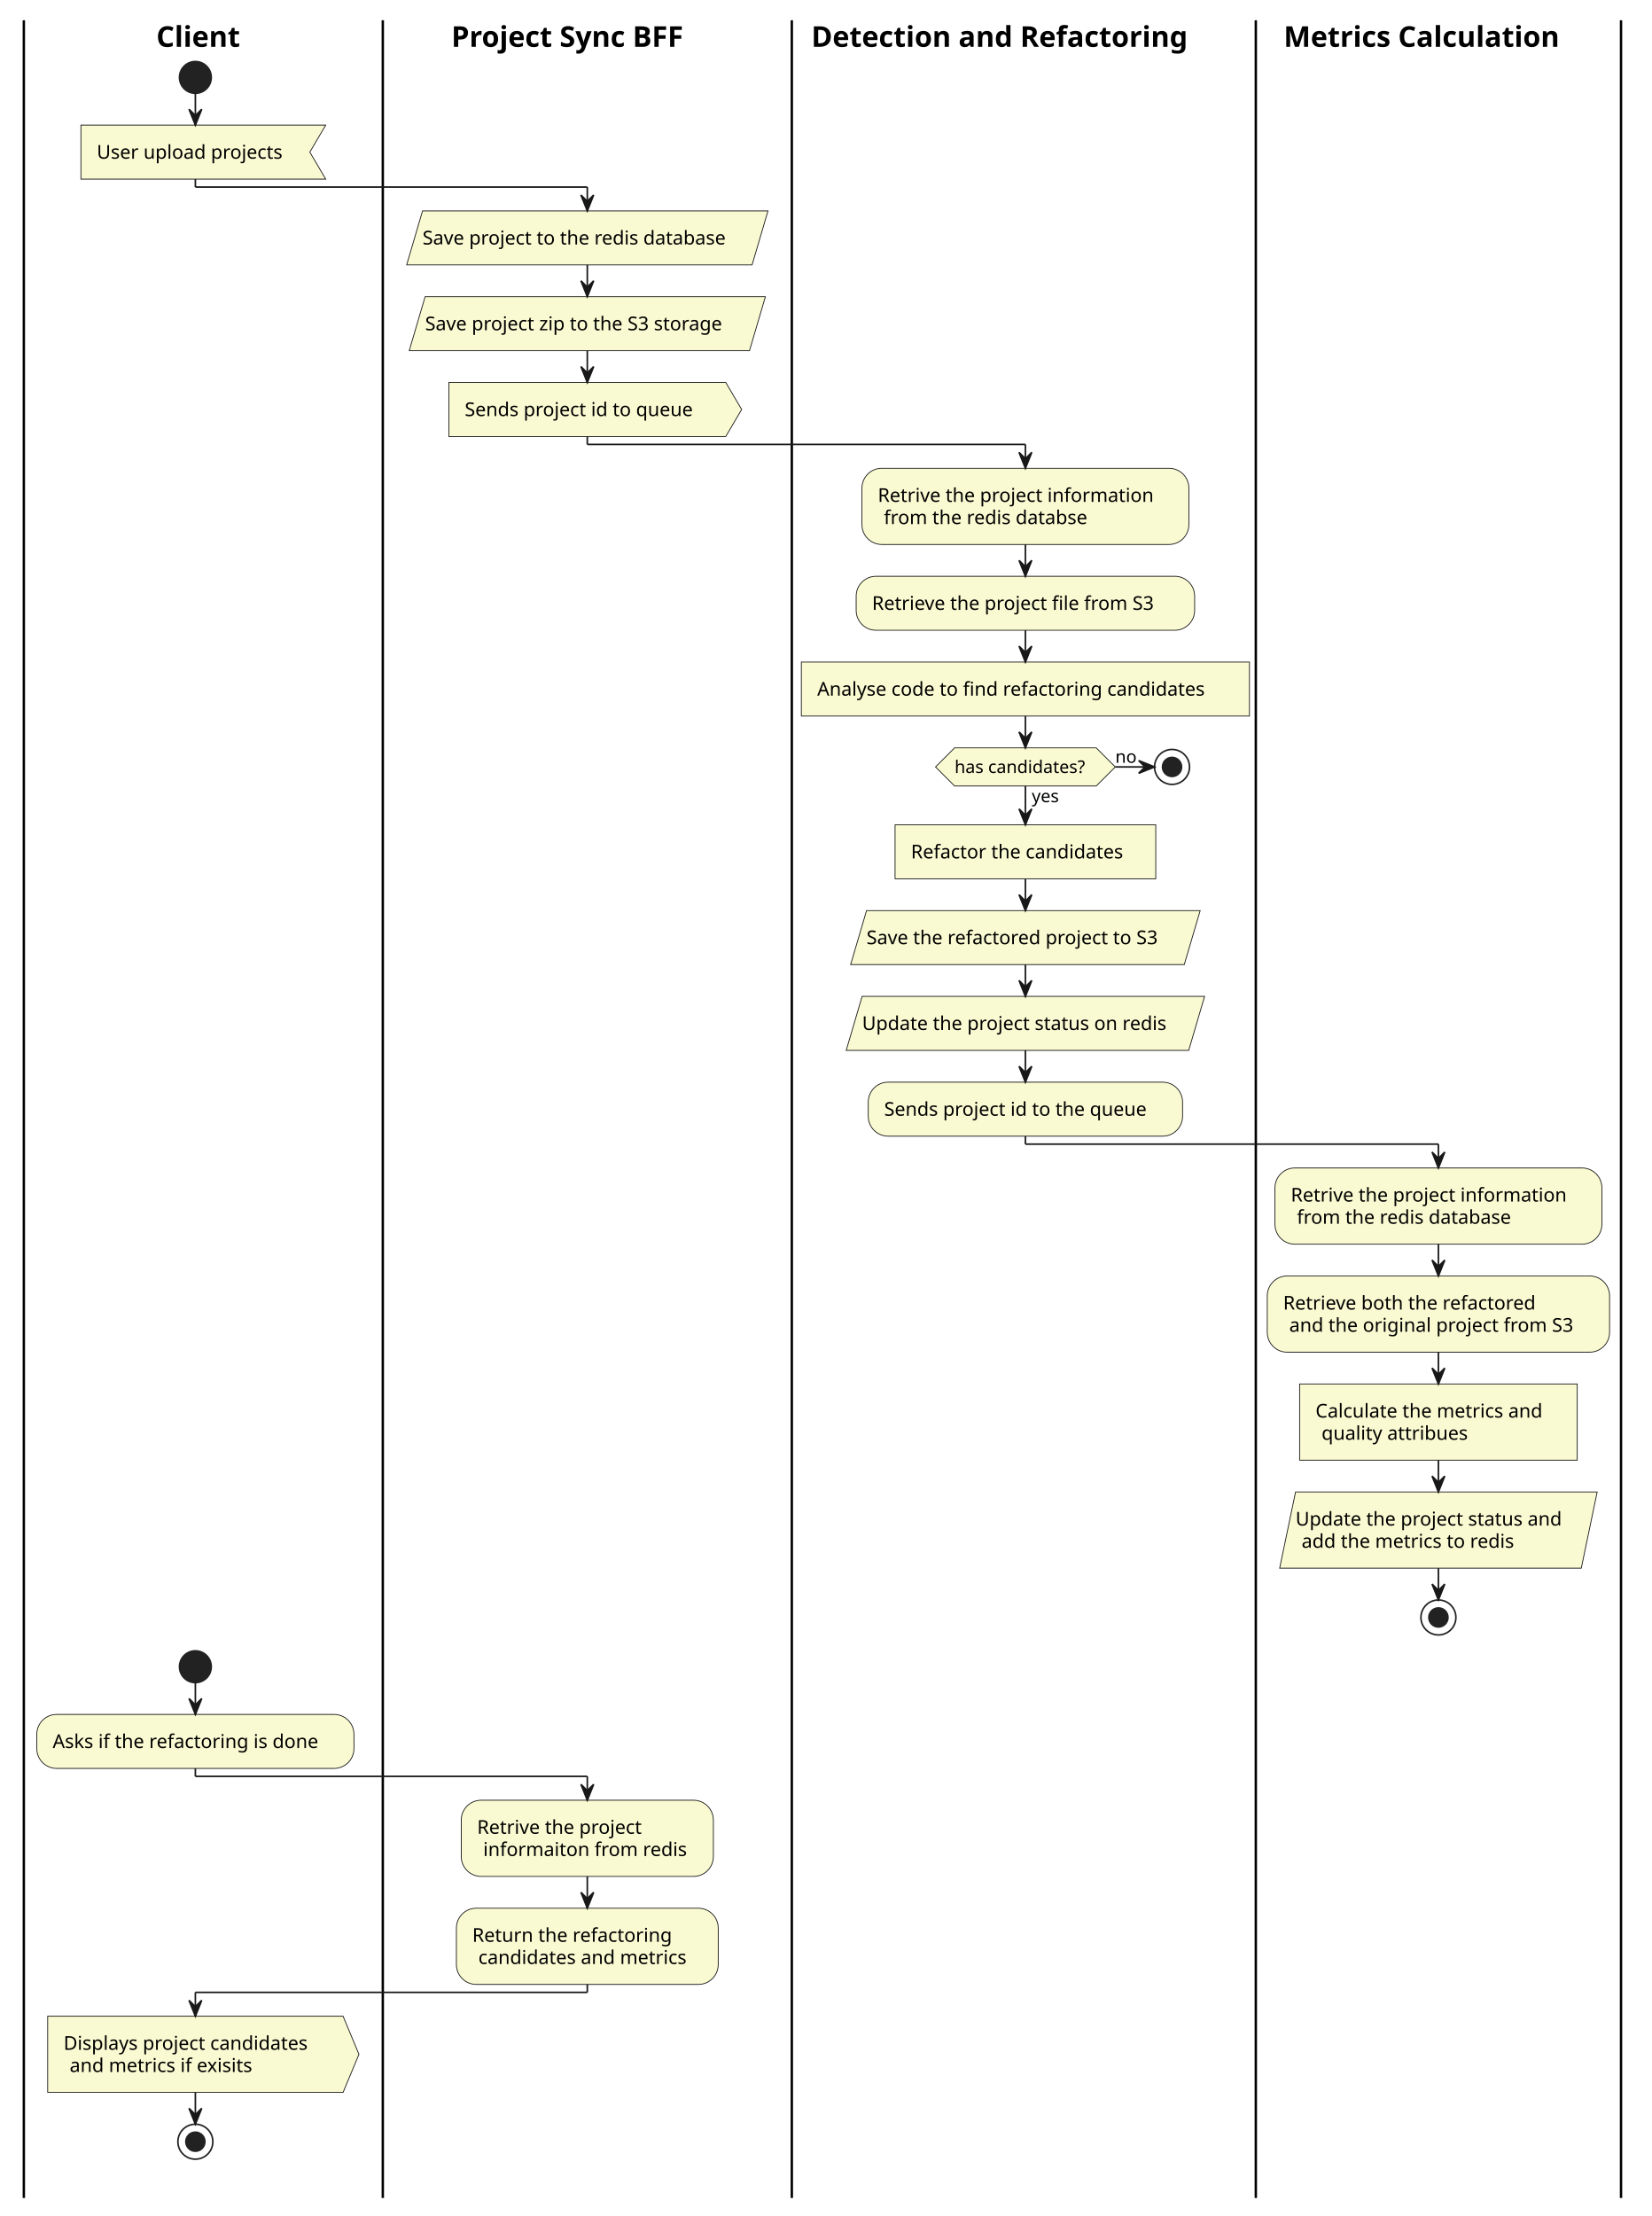
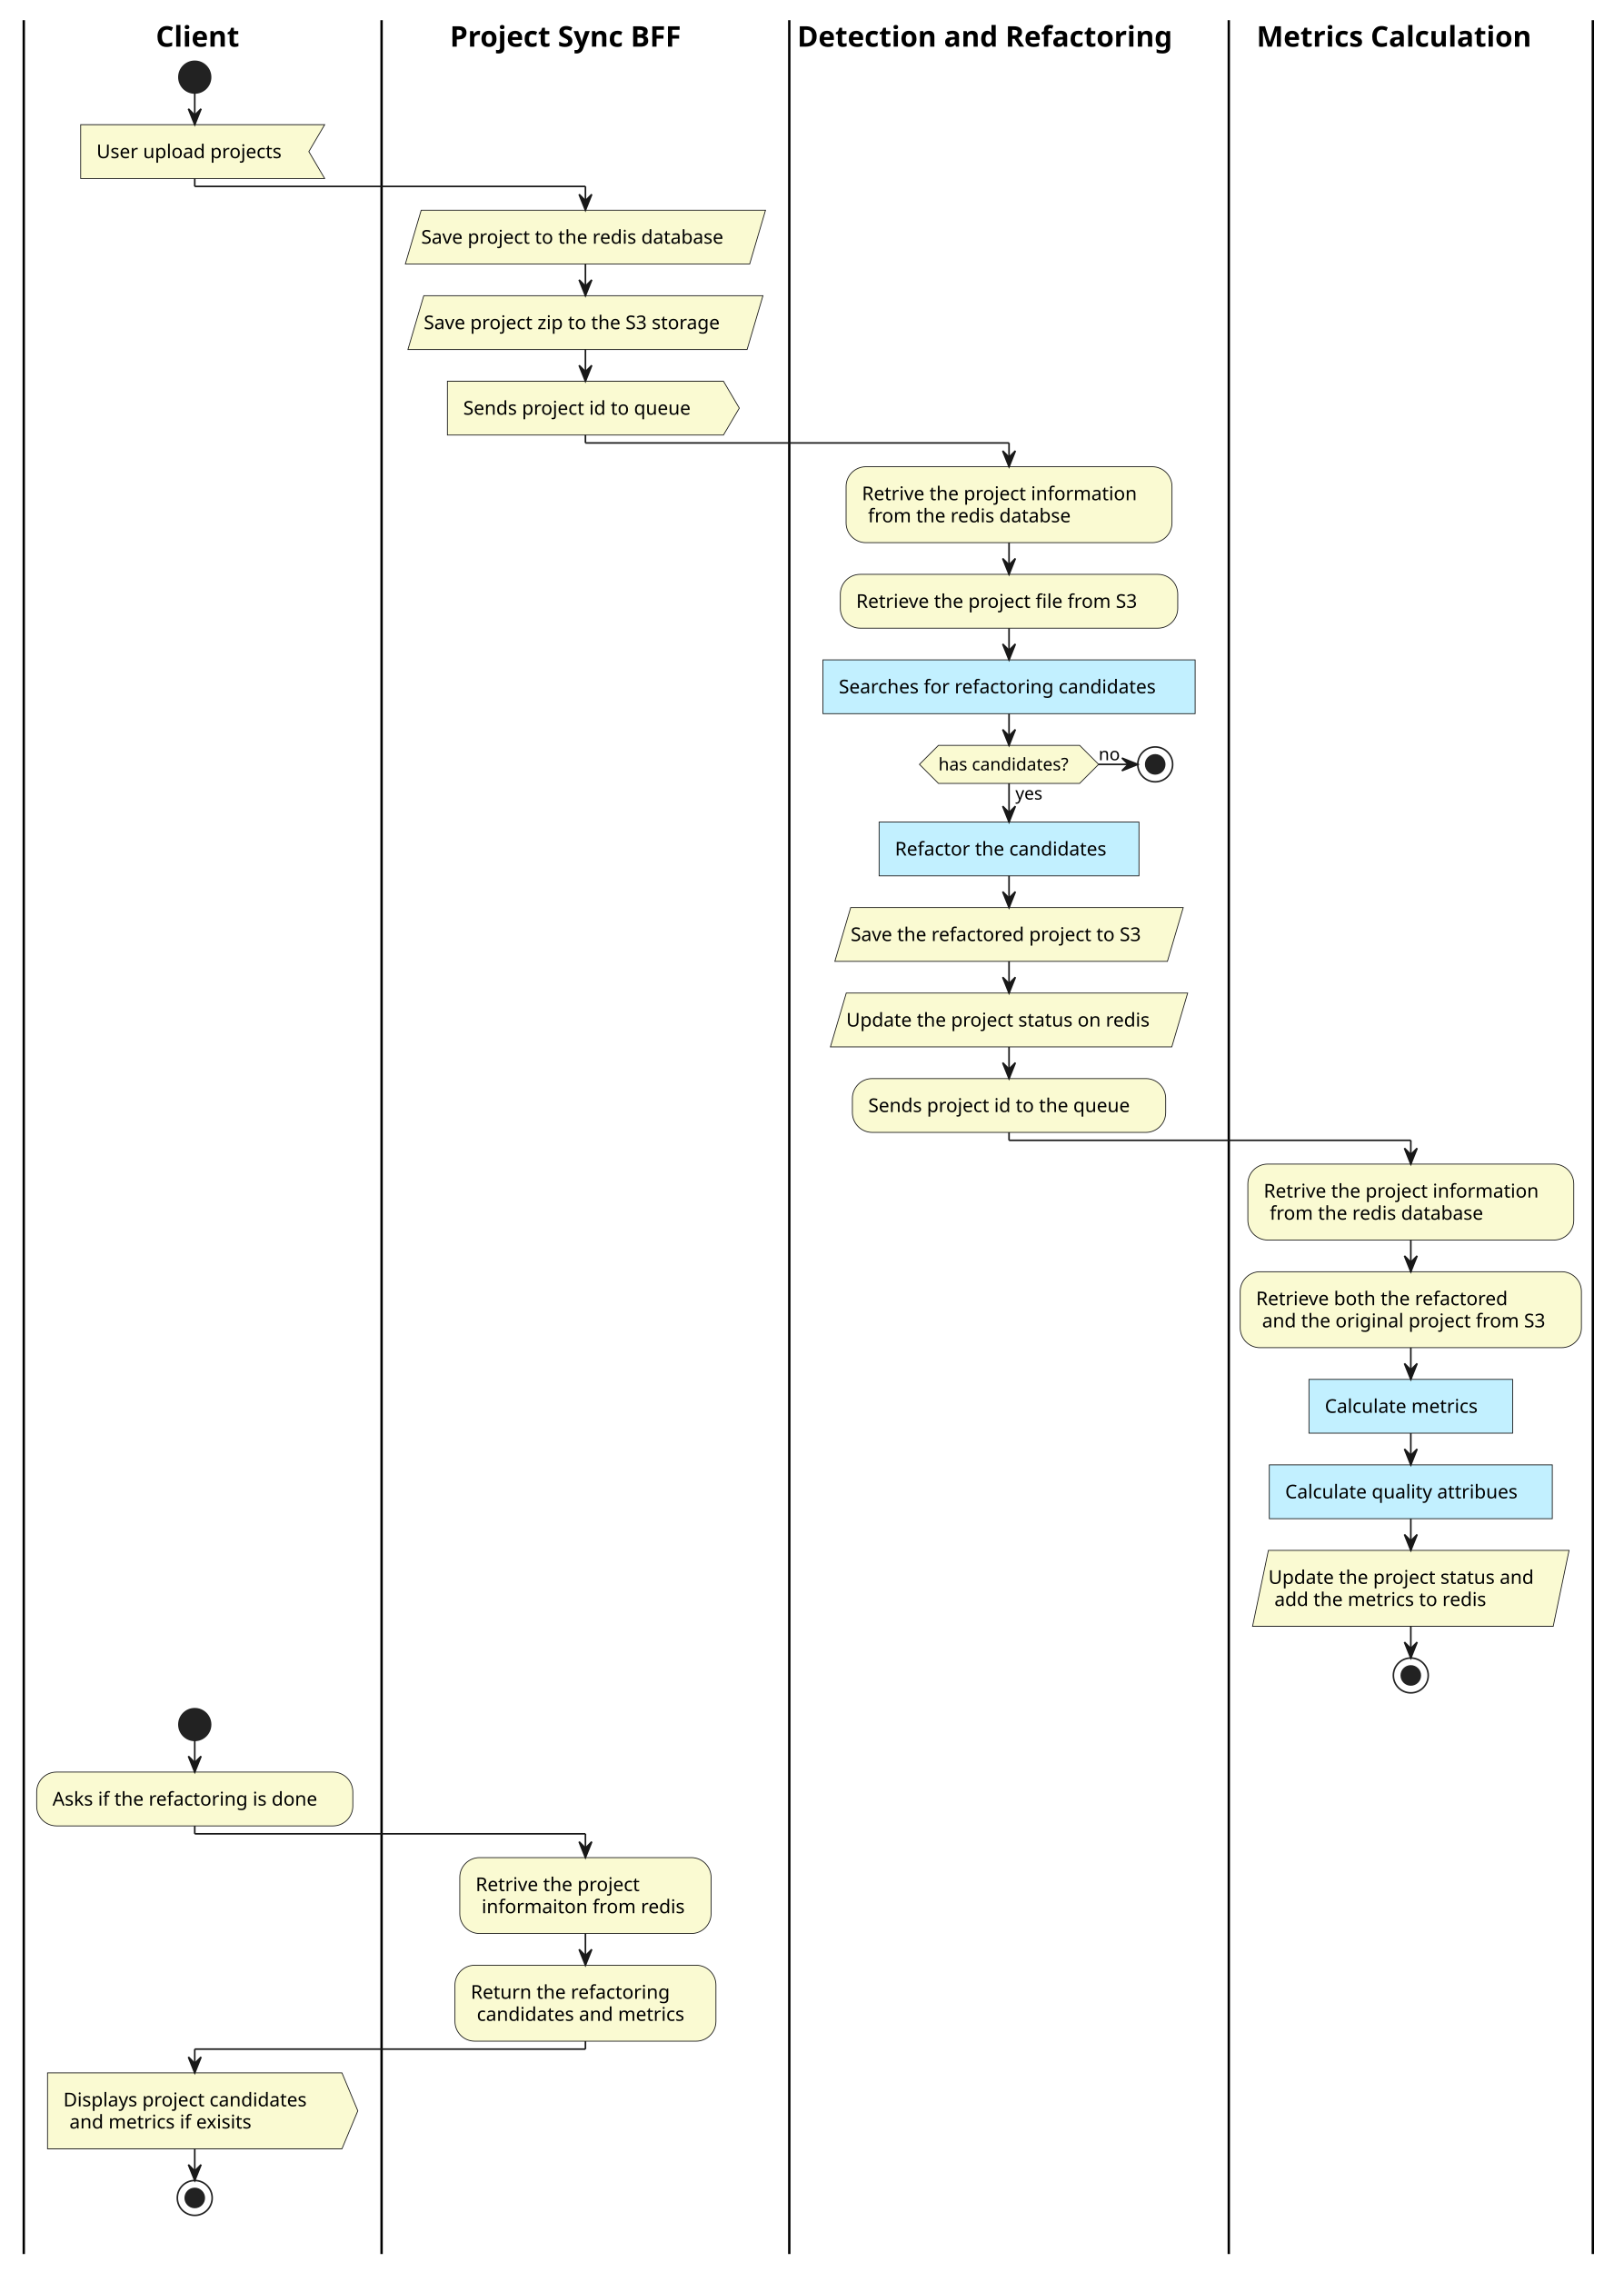
- <svg xmlns="http://www.w3.org/2000/svg" contentStyleType="text/css" height="1394px" preserveAspectRatio="none" style="width:1039px;height:1394px;background:#FFFFFF;" version="1.1" viewBox="0 0 1039 1394" width="1039px" zoomAndPan="magnify">
+ <svg xmlns="http://www.w3.org/2000/svg" contentStyleType="text/css" height="1434px" preserveAspectRatio="none" style="width:1025px;height:1434px;background:#FFFFFF;" version="1.1" viewBox="0 0 1025 1434" width="1025px" zoomAndPan="magnify">
  <defs />
  <g>
-     <rect fill="none" height="20.953" style="stroke:none;stroke-width:1.0;" width="1006.736" x="15" y="12.745" />
+     <rect fill="none" height="20.953" style="stroke:none;stroke-width:1.0;" width="992.208" x="15" y="12.745" />
    <ellipse cx="122.922" cy="48.698" fill="#222222" rx="10" ry="10" style="stroke:#222222;stroke-width:1.0;" />
    <polygon fill="#FAFAD2" points="50.915,78.698,204.929,78.698,194.929,95.683,204.929,112.667,50.915,112.667" style="stroke:#181818;stroke-width:0.5;" />
    <text fill="#000000" font-family="sans-serif" font-size="12" lengthAdjust="spacing" textLength="124.014" x="60.915" y="99.837">User upload projects</text>
-     <ellipse cx="122.922" cy="1048.476" fill="#222222" rx="10" ry="10" style="stroke:#222222;stroke-width:1.0;" />
-     <rect fill="#FAFAD2" height="33.969" rx="12.5" ry="12.5" style="stroke:#181818;stroke-width:0.5;" width="199.549" x="23.148" y="1078.476" />
-     <text fill="#000000" font-family="sans-serif" font-size="12" lengthAdjust="spacing" textLength="179.549" x="33.148" y="1099.614">Asks if the refactoring is done</text>
-     <polygon fill="#FAFAD2" points="30,1268.319,215.844,1268.319,225.844,1292.288,215.844,1316.257,30,1316.257" style="stroke:#181818;stroke-width:0.5;" />
-     <text fill="#000000" font-family="sans-serif" font-size="12" lengthAdjust="spacing" textLength="165.844" x="40" y="1289.458">Displays project candidates</text>
-     <text fill="#000000" font-family="sans-serif" font-size="12" lengthAdjust="spacing" textLength="124.834" x="43.815" y="1303.427">and metrics if exisits</text>
-     <ellipse cx="122.922" cy="1347.257" fill="none" rx="11" ry="11" style="stroke:#222222;stroke-width:1.0;" />
-     <ellipse cx="122.922" cy="1347.257" fill="#222222" rx="6" ry="6" style="stroke:#222222;stroke-width:1.0;" />
-     <line style="stroke:#000000;stroke-width:1.5;" x1="15" x2="15" y1="12.745" y2="1382.659" />
+     <ellipse cx="122.922" cy="1088.476" fill="#222222" rx="10" ry="10" style="stroke:#222222;stroke-width:1.0;" />
+     <rect fill="#FAFAD2" height="33.969" rx="12.5" ry="12.5" style="stroke:#181818;stroke-width:0.5;" width="199.549" x="23.148" y="1118.476" />
+     <text fill="#000000" font-family="sans-serif" font-size="12" lengthAdjust="spacing" textLength="179.549" x="33.148" y="1139.614">Asks if the refactoring is done</text>
+     <polygon fill="#FAFAD2" points="30,1308.319,215.844,1308.319,225.844,1332.288,215.844,1356.257,30,1356.257" style="stroke:#181818;stroke-width:0.5;" />
+     <text fill="#000000" font-family="sans-serif" font-size="12" lengthAdjust="spacing" textLength="165.844" x="40" y="1329.458">Displays project candidates</text>
+     <text fill="#000000" font-family="sans-serif" font-size="12" lengthAdjust="spacing" textLength="124.834" x="43.815" y="1343.427">and metrics if exisits</text>
+     <ellipse cx="122.922" cy="1387.257" fill="none" rx="11" ry="11" style="stroke:#222222;stroke-width:1.0;" />
+     <ellipse cx="122.922" cy="1387.257" fill="#222222" rx="6" ry="6" style="stroke:#222222;stroke-width:1.0;" />
+     <line style="stroke:#000000;stroke-width:1.5;" x1="15" x2="15" y1="12.745" y2="1422.659" />
    <polygon fill="#FAFAD2" points="265.844,132.667,483.178,132.667,473.178,166.636,255.844,166.636" style="stroke:#181818;stroke-width:0.5;" />
    <text fill="#000000" font-family="sans-serif" font-size="12" lengthAdjust="spacing" textLength="207.334" x="265.844" y="153.806">Save project to the redis database</text>
    <polygon fill="#FAFAD2" points="267.47,186.636,481.552,186.636,471.552,220.605,257.47,220.605" style="stroke:#181818;stroke-width:0.5;" />
    <text fill="#000000" font-family="sans-serif" font-size="12" lengthAdjust="spacing" textLength="204.082" x="267.47" y="207.774">Save project zip to the S3 storage</text>
    <polygon fill="#FAFAD2" points="282.393,240.605,456.629,240.605,466.629,257.589,456.629,274.573,282.393,274.573" style="stroke:#181818;stroke-width:0.5;" />
    <text fill="#000000" font-family="sans-serif" font-size="12" lengthAdjust="spacing" textLength="154.236" x="292.393" y="261.743">Sends project id to queue</text>
-     <rect fill="#FAFAD2" height="47.938" rx="12.5" ry="12.5" style="stroke:#181818;stroke-width:0.5;" width="158.621" x="290.2" y="1132.444" />
-     <text fill="#000000" font-family="sans-serif" font-size="12" lengthAdjust="spacing" textLength="112.412" x="300.2" y="1153.583">Retrive the project</text>
-     <text fill="#000000" font-family="sans-serif" font-size="12" lengthAdjust="spacing" textLength="134.807" x="304.015" y="1167.552">informaiton from redis</text>
-     <rect fill="#FAFAD2" height="47.938" rx="12.5" ry="12.5" style="stroke:#181818;stroke-width:0.5;" width="164.732" x="287.144" y="1200.382" />
-     <text fill="#000000" font-family="sans-serif" font-size="12" lengthAdjust="spacing" textLength="133.922" x="297.144" y="1221.521">Return the refactoring</text>
-     <text fill="#000000" font-family="sans-serif" font-size="12" lengthAdjust="spacing" textLength="140.918" x="300.959" y="1235.489">candidates and metrics</text>
-     <line style="stroke:#000000;stroke-width:1.5;" x1="240.844" x2="240.844" y1="12.745" y2="1382.659" />
-     <rect fill="#FAFAD2" height="47.938" rx="12.5" ry="12.5" style="stroke:#181818;stroke-width:0.5;" width="205.695" x="542.293" y="294.573" />
-     <text fill="#000000" font-family="sans-serif" font-size="12" lengthAdjust="spacing" textLength="185.695" x="552.293" y="315.712">Retrive the project information</text>
-     <text fill="#000000" font-family="sans-serif" font-size="12" lengthAdjust="spacing" textLength="137.127" x="556.107" y="329.681">from the redis databse</text>
-     <rect fill="#FAFAD2" height="33.969" rx="12.5" ry="12.5" style="stroke:#181818;stroke-width:0.5;" width="212.955" x="538.663" y="362.511" />
-     <text fill="#000000" font-family="sans-serif" font-size="12" lengthAdjust="spacing" textLength="192.955" x="548.663" y="383.649">Retrieve the project file from S3</text>
-     <rect fill="#FAFAD2" height="33.969" style="stroke:#181818;stroke-width:0.5;" width="281.926" x="504.178" y="416.479" />
-     <text fill="#000000" font-family="sans-serif" font-size="12" lengthAdjust="spacing" textLength="261.926" x="514.178" y="437.618">Analyse code to find refactoring candidates</text>
-     <rect fill="#FAFAD2" height="33.969" style="stroke:#181818;stroke-width:0.5;" width="164.018" x="563.132" y="518.851" />
-     <text fill="#000000" font-family="sans-serif" font-size="12" lengthAdjust="spacing" textLength="144.018" x="573.132" y="539.989">Refactor the candidates</text>
-     <polygon fill="#FAFAD2" points="545.188,572.819,755.093,572.819,745.093,606.788,535.188,606.788" style="stroke:#181818;stroke-width:0.5;" />
-     <text fill="#000000" font-family="sans-serif" font-size="12" lengthAdjust="spacing" textLength="199.904" x="545.188" y="593.958">Save the refactored project to S3</text>
-     <polygon fill="#FAFAD2" points="542.402,626.788,757.879,626.788,747.879,660.757,532.402,660.757" style="stroke:#181818;stroke-width:0.5;" />
-     <text fill="#000000" font-family="sans-serif" font-size="12" lengthAdjust="spacing" textLength="205.477" x="542.402" y="647.927">Update the project status on redis</text>
-     <rect fill="#FAFAD2" height="33.969" rx="12.5" ry="12.5" style="stroke:#181818;stroke-width:0.5;" width="197.744" x="546.269" y="680.757" />
-     <text fill="#000000" font-family="sans-serif" font-size="12" lengthAdjust="spacing" textLength="177.744" x="556.269" y="701.895">Sends project id to the queue</text>
-     <polygon fill="#FAFAD2" points="600.585,470.448,689.697,470.448,701.697,482.448,689.697,494.448,600.585,494.448,588.585,482.448,600.585,470.448" style="stroke:#181818;stroke-width:0.5;" />
-     <text fill="#000000" font-family="sans-serif" font-size="11" lengthAdjust="spacing" textLength="19.008" x="649.141" y="504.659">yes</text>
-     <text fill="#000000" font-family="sans-serif" font-size="11" lengthAdjust="spacing" textLength="89.112" x="600.585" y="486.256">has candidates?</text>
-     <text fill="#000000" font-family="sans-serif" font-size="11" lengthAdjust="spacing" textLength="13.702" x="701.697" y="479.854">no</text>
-     <ellipse cx="737.398" cy="482.448" fill="none" rx="11" ry="11" style="stroke:#222222;stroke-width:1.0;" />
-     <ellipse cx="737.398" cy="482.448" fill="#222222" rx="6" ry="6" style="stroke:#222222;stroke-width:1.0;" />
-     <line style="stroke:#000000;stroke-width:1.5;" x1="498.178" x2="498.178" y1="12.745" y2="1382.659" />
-     <rect fill="#FAFAD2" height="47.938" rx="12.5" ry="12.5" style="stroke:#181818;stroke-width:0.5;" width="205.695" x="802.142" y="734.726" />
-     <text fill="#000000" font-family="sans-serif" font-size="12" lengthAdjust="spacing" textLength="185.695" x="812.142" y="755.864">Retrive the project information</text>
-     <text fill="#000000" font-family="sans-serif" font-size="12" lengthAdjust="spacing" textLength="144.481" x="815.956" y="769.833">from the redis database</text>
-     <rect fill="#FAFAD2" height="47.938" rx="12.5" ry="12.5" style="stroke:#181818;stroke-width:0.5;" width="215.363" x="797.308" y="802.663" />
-     <text fill="#000000" font-family="sans-serif" font-size="12" lengthAdjust="spacing" textLength="171.44" x="807.308" y="823.802">Retrieve both the refactored</text>
-     <text fill="#000000" font-family="sans-serif" font-size="12" lengthAdjust="spacing" textLength="191.549" x="811.122" y="837.77">and the original project from S3</text>
-     <rect fill="#FAFAD2" height="47.938" style="stroke:#181818;stroke-width:0.5;" width="174.652" x="817.663" y="870.601" />
-     <text fill="#000000" font-family="sans-serif" font-size="12" lengthAdjust="spacing" textLength="154.652" x="827.663" y="891.739">Calculate the metrics and</text>
-     <text fill="#000000" font-family="sans-serif" font-size="12" lengthAdjust="spacing" textLength="98.754" x="831.477" y="905.708">quality attribues</text>
-     <polygon fill="#FAFAD2" points="815.104,938.538,1004.875,938.538,994.875,986.476,805.104,986.476" style="stroke:#181818;stroke-width:0.5;" />
-     <text fill="#000000" font-family="sans-serif" font-size="12" lengthAdjust="spacing" textLength="179.772" x="815.104" y="959.677">Update the project status and</text>
-     <text fill="#000000" font-family="sans-serif" font-size="12" lengthAdjust="spacing" textLength="144" x="818.918" y="973.645">add the metrics to redis</text>
-     <ellipse cx="904.989" cy="1017.476" fill="none" rx="11" ry="11" style="stroke:#222222;stroke-width:1.0;" />
-     <ellipse cx="904.989" cy="1017.476" fill="#222222" rx="6" ry="6" style="stroke:#222222;stroke-width:1.0;" />
-     <line style="stroke:#000000;stroke-width:1.5;" x1="790.104" x2="790.104" y1="12.745" y2="1382.659" />
-     <line style="stroke:#000000;stroke-width:1.5;" x1="1019.875" x2="1019.875" y1="12.745" y2="1382.659" />
+     <rect fill="#FAFAD2" height="47.938" rx="12.5" ry="12.5" style="stroke:#181818;stroke-width:0.5;" width="158.621" x="290.2" y="1172.444" />
+     <text fill="#000000" font-family="sans-serif" font-size="12" lengthAdjust="spacing" textLength="112.412" x="300.2" y="1193.583">Retrive the project</text>
+     <text fill="#000000" font-family="sans-serif" font-size="12" lengthAdjust="spacing" textLength="134.807" x="304.015" y="1207.552">informaiton from redis</text>
+     <rect fill="#FAFAD2" height="47.938" rx="12.5" ry="12.5" style="stroke:#181818;stroke-width:0.5;" width="164.732" x="287.144" y="1240.382" />
+     <text fill="#000000" font-family="sans-serif" font-size="12" lengthAdjust="spacing" textLength="133.922" x="297.144" y="1261.521">Return the refactoring</text>
+     <text fill="#000000" font-family="sans-serif" font-size="12" lengthAdjust="spacing" textLength="140.918" x="300.959" y="1275.489">candidates and metrics</text>
+     <line style="stroke:#000000;stroke-width:1.5;" x1="240.844" x2="240.844" y1="12.745" y2="1422.659" />
+     <rect fill="#FAFAD2" height="47.938" rx="12.5" ry="12.5" style="stroke:#181818;stroke-width:0.5;" width="205.695" x="534.029" y="294.573" />
+     <text fill="#000000" font-family="sans-serif" font-size="12" lengthAdjust="spacing" textLength="185.695" x="544.029" y="315.712">Retrive the project information</text>
+     <text fill="#000000" font-family="sans-serif" font-size="12" lengthAdjust="spacing" textLength="137.127" x="547.844" y="329.681">from the redis databse</text>
+     <rect fill="#FAFAD2" height="33.969" rx="12.5" ry="12.5" style="stroke:#181818;stroke-width:0.5;" width="212.955" x="530.399" y="362.511" />
+     <text fill="#000000" font-family="sans-serif" font-size="12" lengthAdjust="spacing" textLength="192.955" x="540.399" y="383.649">Retrieve the project file from S3</text>
+     <rect fill="#C2F0FF" height="33.969" style="stroke:#181818;stroke-width:0.5;" width="234.916" x="519.419" y="416.479" />
+     <text fill="#000000" font-family="sans-serif" font-size="12" lengthAdjust="spacing" textLength="214.916" x="529.419" y="437.618">Searches for refactoring candidates</text>
+     <rect fill="#C2F0FF" height="33.969" style="stroke:#181818;stroke-width:0.5;" width="164.018" x="554.868" y="518.851" />
+     <text fill="#000000" font-family="sans-serif" font-size="12" lengthAdjust="spacing" textLength="144.018" x="564.868" y="539.989">Refactor the candidates</text>
+     <polygon fill="#FAFAD2" points="536.925,572.819,746.829,572.819,736.829,606.788,526.925,606.788" style="stroke:#181818;stroke-width:0.5;" />
+     <text fill="#000000" font-family="sans-serif" font-size="12" lengthAdjust="spacing" textLength="199.904" x="536.925" y="593.958">Save the refactored project to S3</text>
+     <polygon fill="#FAFAD2" points="534.139,626.788,749.615,626.788,739.615,660.757,524.139,660.757" style="stroke:#181818;stroke-width:0.5;" />
+     <text fill="#000000" font-family="sans-serif" font-size="12" lengthAdjust="spacing" textLength="205.477" x="534.139" y="647.927">Update the project status on redis</text>
+     <rect fill="#FAFAD2" height="33.969" rx="12.5" ry="12.5" style="stroke:#181818;stroke-width:0.5;" width="197.744" x="538.005" y="680.757" />
+     <text fill="#000000" font-family="sans-serif" font-size="12" lengthAdjust="spacing" textLength="177.744" x="548.005" y="701.895">Sends project id to the queue</text>
+     <polygon fill="#FAFAD2" points="592.321,470.448,681.433,470.448,693.433,482.448,681.433,494.448,592.321,494.448,580.321,482.448,592.321,470.448" style="stroke:#181818;stroke-width:0.5;" />
+     <text fill="#000000" font-family="sans-serif" font-size="11" lengthAdjust="spacing" textLength="19.008" x="640.877" y="504.659">yes</text>
+     <text fill="#000000" font-family="sans-serif" font-size="11" lengthAdjust="spacing" textLength="89.112" x="592.321" y="486.256">has candidates?</text>
+     <text fill="#000000" font-family="sans-serif" font-size="11" lengthAdjust="spacing" textLength="13.702" x="693.433" y="479.854">no</text>
+     <ellipse cx="729.135" cy="482.448" fill="none" rx="11" ry="11" style="stroke:#222222;stroke-width:1.0;" />
+     <ellipse cx="729.135" cy="482.448" fill="#222222" rx="6" ry="6" style="stroke:#222222;stroke-width:1.0;" />
+     <line style="stroke:#000000;stroke-width:1.5;" x1="498.178" x2="498.178" y1="12.745" y2="1422.659" />
+     <rect fill="#FAFAD2" height="47.938" rx="12.5" ry="12.5" style="stroke:#181818;stroke-width:0.5;" width="205.695" x="787.614" y="734.726" />
+     <text fill="#000000" font-family="sans-serif" font-size="12" lengthAdjust="spacing" textLength="185.695" x="797.614" y="755.864">Retrive the project information</text>
+     <text fill="#000000" font-family="sans-serif" font-size="12" lengthAdjust="spacing" textLength="144.481" x="801.429" y="769.833">from the redis database</text>
+     <rect fill="#FAFAD2" height="47.938" rx="12.5" ry="12.5" style="stroke:#181818;stroke-width:0.5;" width="215.363" x="782.78" y="802.663" />
+     <text fill="#000000" font-family="sans-serif" font-size="12" lengthAdjust="spacing" textLength="171.44" x="792.78" y="823.802">Retrieve both the refactored</text>
+     <text fill="#000000" font-family="sans-serif" font-size="12" lengthAdjust="spacing" textLength="191.549" x="796.595" y="837.77">and the original project from S3</text>
+     <rect fill="#C2F0FF" height="33.969" style="stroke:#181818;stroke-width:0.5;" width="128.568" x="826.178" y="870.601" />
+     <text fill="#000000" font-family="sans-serif" font-size="12" lengthAdjust="spacing" textLength="108.568" x="836.178" y="891.739">Calculate  metrics</text>
+     <rect fill="#C2F0FF" height="33.969" style="stroke:#181818;stroke-width:0.5;" width="178.613" x="801.155" y="924.569" />
+     <text fill="#000000" font-family="sans-serif" font-size="12" lengthAdjust="spacing" textLength="158.613" x="811.155" y="945.708">Calculate quality attribues</text>
+     <polygon fill="#FAFAD2" points="800.576,978.538,990.348,978.538,980.348,1026.476,790.576,1026.476" style="stroke:#181818;stroke-width:0.5;" />
+     <text fill="#000000" font-family="sans-serif" font-size="12" lengthAdjust="spacing" textLength="179.772" x="800.576" y="999.677">Update the project status and</text>
+     <text fill="#000000" font-family="sans-serif" font-size="12" lengthAdjust="spacing" textLength="144" x="804.391" y="1013.645">add the metrics to redis</text>
+     <ellipse cx="890.462" cy="1057.476" fill="none" rx="11" ry="11" style="stroke:#222222;stroke-width:1.0;" />
+     <ellipse cx="890.462" cy="1057.476" fill="#222222" rx="6" ry="6" style="stroke:#222222;stroke-width:1.0;" />
+     <line style="stroke:#000000;stroke-width:1.5;" x1="775.576" x2="775.576" y1="12.745" y2="1422.659" />
+     <line style="stroke:#000000;stroke-width:1.5;" x1="1005.348" x2="1005.348" y1="12.745" y2="1422.659" />
    <line style="stroke:#181818;stroke-width:1.0;" x1="122.922" x2="122.922" y1="58.698" y2="78.698" />
    <polygon fill="#181818" points="118.922,68.698,122.922,78.698,126.922,68.698,122.922,72.698" style="stroke:#181818;stroke-width:1.0;" />
-     <line style="stroke:#181818;stroke-width:1.0;" x1="122.922" x2="122.922" y1="1058.476" y2="1078.476" />
-     <polygon fill="#181818" points="118.922,1068.476,122.922,1078.476,126.922,1068.476,122.922,1072.476" style="stroke:#181818;stroke-width:1.0;" />
-     <line style="stroke:#181818;stroke-width:1.0;" x1="122.922" x2="122.922" y1="1316.257" y2="1336.257" />
-     <polygon fill="#181818" points="118.922,1326.257,122.922,1336.257,126.922,1326.257,122.922,1330.257" style="stroke:#181818;stroke-width:1.0;" />
+     <line style="stroke:#181818;stroke-width:1.0;" x1="122.922" x2="122.922" y1="1098.476" y2="1118.476" />
+     <polygon fill="#181818" points="118.922,1108.476,122.922,1118.476,126.922,1108.476,122.922,1112.476" style="stroke:#181818;stroke-width:1.0;" />
+     <line style="stroke:#181818;stroke-width:1.0;" x1="122.922" x2="122.922" y1="1356.257" y2="1376.257" />
+     <polygon fill="#181818" points="118.922,1366.257,122.922,1376.257,126.922,1366.257,122.922,1370.257" style="stroke:#181818;stroke-width:1.0;" />
    <line style="stroke:#181818;stroke-width:1.0;" x1="369.511" x2="369.511" y1="166.636" y2="186.636" />
    <polygon fill="#181818" points="365.511,176.636,369.511,186.636,373.511,176.636,369.511,180.636" style="stroke:#181818;stroke-width:1.0;" />
    <line style="stroke:#181818;stroke-width:1.0;" x1="369.511" x2="369.511" y1="220.605" y2="240.605" />
    <polygon fill="#181818" points="365.511,230.605,369.511,240.605,373.511,230.605,369.511,234.605" style="stroke:#181818;stroke-width:1.0;" />
-     <line style="stroke:#181818;stroke-width:1.0;" x1="369.511" x2="369.511" y1="1180.382" y2="1200.382" />
-     <polygon fill="#181818" points="365.511,1190.382,369.511,1200.382,373.511,1190.382,369.511,1194.382" style="stroke:#181818;stroke-width:1.0;" />
-     <line style="stroke:#181818;stroke-width:1.0;" x1="645.141" x2="645.141" y1="342.511" y2="362.511" />
-     <polygon fill="#181818" points="641.141,352.511,645.141,362.511,649.141,352.511,645.141,356.511" style="stroke:#181818;stroke-width:1.0;" />
-     <line style="stroke:#181818;stroke-width:1.0;" x1="645.141" x2="645.141" y1="396.479" y2="416.479" />
-     <polygon fill="#181818" points="641.141,406.479,645.141,416.479,649.141,406.479,645.141,410.479" style="stroke:#181818;stroke-width:1.0;" />
-     <line style="stroke:#181818;stroke-width:1.0;" x1="645.141" x2="645.141" y1="552.819" y2="572.819" />
-     <polygon fill="#181818" points="641.141,562.819,645.141,572.819,649.141,562.819,645.141,566.819" style="stroke:#181818;stroke-width:1.0;" />
-     <line style="stroke:#181818;stroke-width:1.0;" x1="645.141" x2="645.141" y1="606.788" y2="626.788" />
-     <polygon fill="#181818" points="641.141,616.788,645.141,626.788,649.141,616.788,645.141,620.788" style="stroke:#181818;stroke-width:1.0;" />
-     <line style="stroke:#181818;stroke-width:1.0;" x1="645.141" x2="645.141" y1="660.757" y2="680.757" />
-     <polygon fill="#181818" points="641.141,670.757,645.141,680.757,649.141,670.757,645.141,674.757" style="stroke:#181818;stroke-width:1.0;" />
-     <line style="stroke:#181818;stroke-width:1.0;" x1="645.141" x2="645.141" y1="494.448" y2="518.851" />
-     <polygon fill="#181818" points="641.141,508.851,645.141,518.851,649.141,508.851,645.141,512.851" style="stroke:#181818;stroke-width:1.0;" />
-     <line style="stroke:#181818;stroke-width:1.0;" x1="701.697" x2="726.398" y1="482.448" y2="482.448" />
-     <polygon fill="#181818" points="716.398,478.448,726.398,482.448,716.398,486.448,720.398,482.448" style="stroke:#181818;stroke-width:1.0;" />
-     <line style="stroke:#181818;stroke-width:1.0;" x1="645.141" x2="645.141" y1="450.448" y2="470.448" />
-     <polygon fill="#181818" points="641.141,460.448,645.141,470.448,649.141,460.448,645.141,464.448" style="stroke:#181818;stroke-width:1.0;" />
-     <line style="stroke:#181818;stroke-width:1.0;" x1="904.989" x2="904.989" y1="782.663" y2="802.663" />
-     <polygon fill="#181818" points="900.989,792.663,904.989,802.663,908.989,792.663,904.989,796.663" style="stroke:#181818;stroke-width:1.0;" />
-     <line style="stroke:#181818;stroke-width:1.0;" x1="904.989" x2="904.989" y1="850.601" y2="870.601" />
-     <polygon fill="#181818" points="900.989,860.601,904.989,870.601,908.989,860.601,904.989,864.601" style="stroke:#181818;stroke-width:1.0;" />
-     <line style="stroke:#181818;stroke-width:1.0;" x1="904.989" x2="904.989" y1="918.538" y2="938.538" />
-     <polygon fill="#181818" points="900.989,928.538,904.989,938.538,908.989,928.538,904.989,932.538" style="stroke:#181818;stroke-width:1.0;" />
-     <line style="stroke:#181818;stroke-width:1.0;" x1="904.989" x2="904.989" y1="986.476" y2="1006.476" />
-     <polygon fill="#181818" points="900.989,996.476,904.989,1006.476,908.989,996.476,904.989,1000.476" style="stroke:#181818;stroke-width:1.0;" />
+     <line style="stroke:#181818;stroke-width:1.0;" x1="369.511" x2="369.511" y1="1220.382" y2="1240.382" />
+     <polygon fill="#181818" points="365.511,1230.382,369.511,1240.382,373.511,1230.382,369.511,1234.382" style="stroke:#181818;stroke-width:1.0;" />
+     <line style="stroke:#181818;stroke-width:1.0;" x1="636.877" x2="636.877" y1="342.511" y2="362.511" />
+     <polygon fill="#181818" points="632.877,352.511,636.877,362.511,640.877,352.511,636.877,356.511" style="stroke:#181818;stroke-width:1.0;" />
+     <line style="stroke:#181818;stroke-width:1.0;" x1="636.877" x2="636.877" y1="396.479" y2="416.479" />
+     <polygon fill="#181818" points="632.877,406.479,636.877,416.479,640.877,406.479,636.877,410.479" style="stroke:#181818;stroke-width:1.0;" />
+     <line style="stroke:#181818;stroke-width:1.0;" x1="636.877" x2="636.877" y1="552.819" y2="572.819" />
+     <polygon fill="#181818" points="632.877,562.819,636.877,572.819,640.877,562.819,636.877,566.819" style="stroke:#181818;stroke-width:1.0;" />
+     <line style="stroke:#181818;stroke-width:1.0;" x1="636.877" x2="636.877" y1="606.788" y2="626.788" />
+     <polygon fill="#181818" points="632.877,616.788,636.877,626.788,640.877,616.788,636.877,620.788" style="stroke:#181818;stroke-width:1.0;" />
+     <line style="stroke:#181818;stroke-width:1.0;" x1="636.877" x2="636.877" y1="660.757" y2="680.757" />
+     <polygon fill="#181818" points="632.877,670.757,636.877,680.757,640.877,670.757,636.877,674.757" style="stroke:#181818;stroke-width:1.0;" />
+     <line style="stroke:#181818;stroke-width:1.0;" x1="636.877" x2="636.877" y1="494.448" y2="518.851" />
+     <polygon fill="#181818" points="632.877,508.851,636.877,518.851,640.877,508.851,636.877,512.851" style="stroke:#181818;stroke-width:1.0;" />
+     <line style="stroke:#181818;stroke-width:1.0;" x1="693.433" x2="718.135" y1="482.448" y2="482.448" />
+     <polygon fill="#181818" points="708.135,478.448,718.135,482.448,708.135,486.448,712.135,482.448" style="stroke:#181818;stroke-width:1.0;" />
+     <line style="stroke:#181818;stroke-width:1.0;" x1="636.877" x2="636.877" y1="450.448" y2="470.448" />
+     <polygon fill="#181818" points="632.877,460.448,636.877,470.448,640.877,460.448,636.877,464.448" style="stroke:#181818;stroke-width:1.0;" />
+     <line style="stroke:#181818;stroke-width:1.0;" x1="890.462" x2="890.462" y1="782.663" y2="802.663" />
+     <polygon fill="#181818" points="886.462,792.663,890.462,802.663,894.462,792.663,890.462,796.663" style="stroke:#181818;stroke-width:1.0;" />
+     <line style="stroke:#181818;stroke-width:1.0;" x1="890.462" x2="890.462" y1="850.601" y2="870.601" />
+     <polygon fill="#181818" points="886.462,860.601,890.462,870.601,894.462,860.601,890.462,864.601" style="stroke:#181818;stroke-width:1.0;" />
+     <line style="stroke:#181818;stroke-width:1.0;" x1="890.462" x2="890.462" y1="904.569" y2="924.569" />
+     <polygon fill="#181818" points="886.462,914.569,890.462,924.569,894.462,914.569,890.462,918.569" style="stroke:#181818;stroke-width:1.0;" />
+     <line style="stroke:#181818;stroke-width:1.0;" x1="890.462" x2="890.462" y1="958.538" y2="978.538" />
+     <polygon fill="#181818" points="886.462,968.538,890.462,978.538,894.462,968.538,890.462,972.538" style="stroke:#181818;stroke-width:1.0;" />
+     <line style="stroke:#181818;stroke-width:1.0;" x1="890.462" x2="890.462" y1="1026.476" y2="1046.476" />
+     <polygon fill="#181818" points="886.462,1036.476,890.462,1046.476,894.462,1036.476,890.462,1040.476" style="stroke:#181818;stroke-width:1.0;" />
    <line style="stroke:#181818;stroke-width:1.0;" x1="122.922" x2="122.922" y1="112.667" y2="117.667" />
    <line style="stroke:#181818;stroke-width:1.0;" x1="122.922" x2="369.511" y1="117.667" y2="117.667" />
    <line style="stroke:#181818;stroke-width:1.0;" x1="369.511" x2="369.511" y1="117.667" y2="132.667" />
    <polygon fill="#181818" points="365.511,122.667,369.511,132.667,373.511,122.667,369.511,126.667" style="stroke:#181818;stroke-width:1.0;" />
    <line style="stroke:#181818;stroke-width:1.0;" x1="369.511" x2="369.511" y1="274.573" y2="279.573" />
-     <line style="stroke:#181818;stroke-width:1.0;" x1="369.511" x2="645.141" y1="279.573" y2="279.573" />
-     <line style="stroke:#181818;stroke-width:1.0;" x1="645.141" x2="645.141" y1="279.573" y2="294.573" />
-     <polygon fill="#181818" points="641.141,284.573,645.141,294.573,649.141,284.573,645.141,288.573" style="stroke:#181818;stroke-width:1.0;" />
-     <line style="stroke:#181818;stroke-width:1.0;" x1="645.141" x2="645.141" y1="714.726" y2="719.726" />
-     <line style="stroke:#181818;stroke-width:1.0;" x1="645.141" x2="904.989" y1="719.726" y2="719.726" />
-     <line style="stroke:#181818;stroke-width:1.0;" x1="904.989" x2="904.989" y1="719.726" y2="734.726" />
-     <polygon fill="#181818" points="900.989,724.726,904.989,734.726,908.989,724.726,904.989,728.726" style="stroke:#181818;stroke-width:1.0;" />
-     <line style="stroke:#181818;stroke-width:1.0;" x1="122.922" x2="122.922" y1="1112.444" y2="1117.444" />
-     <line style="stroke:#181818;stroke-width:1.0;" x1="122.922" x2="369.511" y1="1117.444" y2="1117.444" />
-     <line style="stroke:#181818;stroke-width:1.0;" x1="369.511" x2="369.511" y1="1117.444" y2="1132.444" />
-     <polygon fill="#181818" points="365.511,1122.444,369.511,1132.444,373.511,1122.444,369.511,1126.444" style="stroke:#181818;stroke-width:1.0;" />
-     <line style="stroke:#181818;stroke-width:1.0;" x1="369.511" x2="369.511" y1="1248.319" y2="1253.319" />
-     <line style="stroke:#181818;stroke-width:1.0;" x1="369.511" x2="122.922" y1="1253.319" y2="1253.319" />
-     <line style="stroke:#181818;stroke-width:1.0;" x1="122.922" x2="122.922" y1="1253.319" y2="1268.319" />
-     <polygon fill="#181818" points="118.922,1258.319,122.922,1268.319,126.922,1258.319,122.922,1262.319" style="stroke:#181818;stroke-width:1.0;" />
+     <line style="stroke:#181818;stroke-width:1.0;" x1="369.511" x2="636.877" y1="279.573" y2="279.573" />
+     <line style="stroke:#181818;stroke-width:1.0;" x1="636.877" x2="636.877" y1="279.573" y2="294.573" />
+     <polygon fill="#181818" points="632.877,284.573,636.877,294.573,640.877,284.573,636.877,288.573" style="stroke:#181818;stroke-width:1.0;" />
+     <line style="stroke:#181818;stroke-width:1.0;" x1="636.877" x2="636.877" y1="714.726" y2="719.726" />
+     <line style="stroke:#181818;stroke-width:1.0;" x1="636.877" x2="890.462" y1="719.726" y2="719.726" />
+     <line style="stroke:#181818;stroke-width:1.0;" x1="890.462" x2="890.462" y1="719.726" y2="734.726" />
+     <polygon fill="#181818" points="886.462,724.726,890.462,734.726,894.462,724.726,890.462,728.726" style="stroke:#181818;stroke-width:1.0;" />
+     <line style="stroke:#181818;stroke-width:1.0;" x1="122.922" x2="122.922" y1="1152.444" y2="1157.444" />
+     <line style="stroke:#181818;stroke-width:1.0;" x1="122.922" x2="369.511" y1="1157.444" y2="1157.444" />
+     <line style="stroke:#181818;stroke-width:1.0;" x1="369.511" x2="369.511" y1="1157.444" y2="1172.444" />
+     <polygon fill="#181818" points="365.511,1162.444,369.511,1172.444,373.511,1162.444,369.511,1166.444" style="stroke:#181818;stroke-width:1.0;" />
+     <line style="stroke:#181818;stroke-width:1.0;" x1="369.511" x2="369.511" y1="1288.319" y2="1293.319" />
+     <line style="stroke:#181818;stroke-width:1.0;" x1="369.511" x2="122.922" y1="1293.319" y2="1293.319" />
+     <line style="stroke:#181818;stroke-width:1.0;" x1="122.922" x2="122.922" y1="1293.319" y2="1308.319" />
+     <polygon fill="#181818" points="118.922,1298.319,122.922,1308.319,126.922,1298.319,122.922,1302.319" style="stroke:#181818;stroke-width:1.0;" />
    <text fill="#000000" font-family="sans-serif" font-size="18" font-weight="bold" lengthAdjust="spacing" textLength="59.177" x="98.334" y="29.453">Client</text>
    <text fill="#000000" font-family="sans-serif" font-size="18" font-weight="bold" lengthAdjust="spacing" textLength="171.114" x="283.954" y="29.453">Project Sync BFF</text>
-     <text fill="#000000" font-family="sans-serif" font-size="18" font-weight="bold" lengthAdjust="spacing" textLength="267.398" x="510.441" y="29.453">Detection and Refactoring</text>
-     <text fill="#000000" font-family="sans-serif" font-size="18" font-weight="bold" lengthAdjust="spacing" textLength="194.704" x="807.637" y="29.453">Metrics Calculation</text>
+     <text fill="#000000" font-family="sans-serif" font-size="18" font-weight="bold" lengthAdjust="spacing" textLength="267.398" x="503.178" y="29.453">Detection and Refactoring</text>
+     <text fill="#000000" font-family="sans-serif" font-size="18" font-weight="bold" lengthAdjust="spacing" textLength="194.704" x="793.11" y="29.453">Metrics Calculation</text>
  </g>
</svg>
